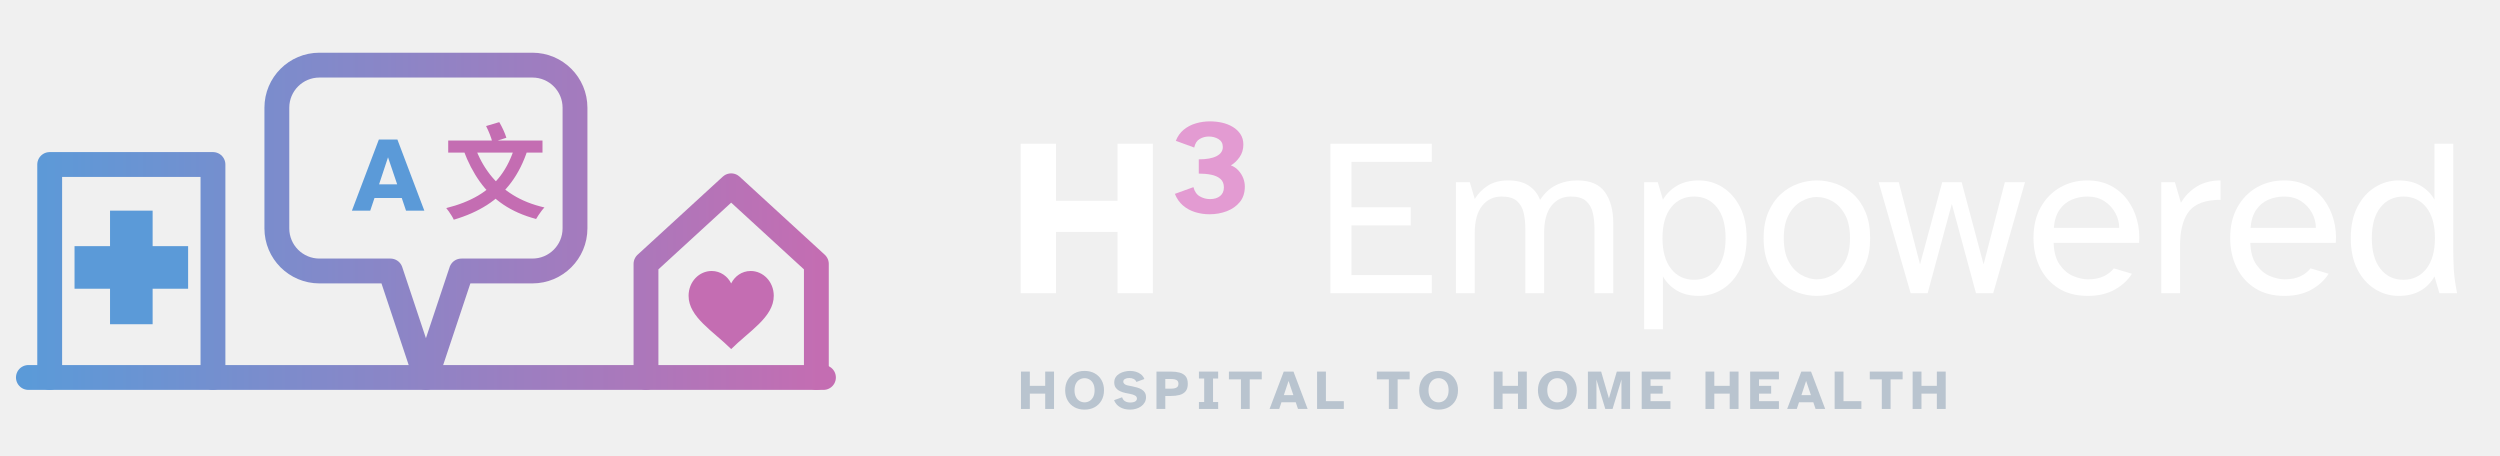
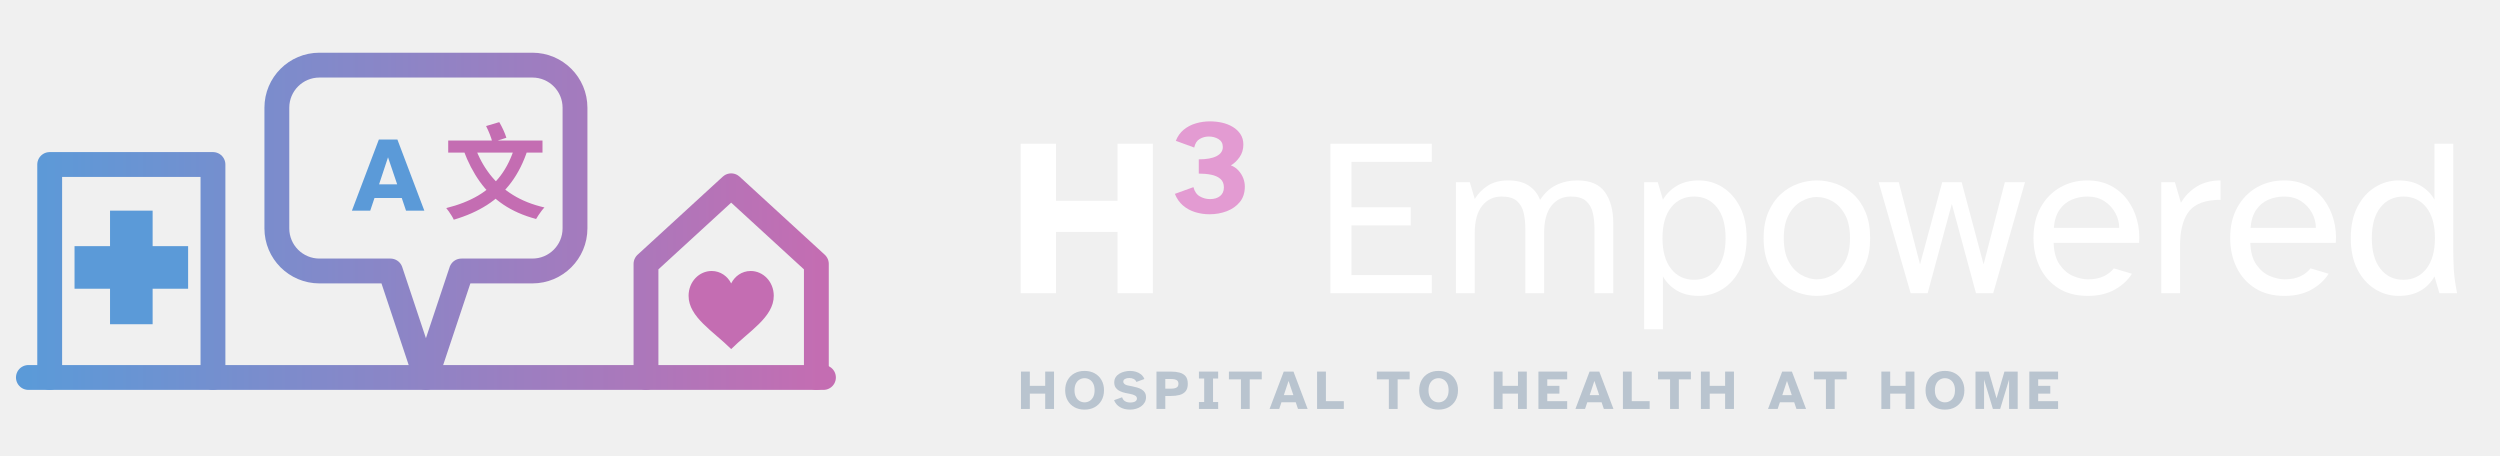
- <svg xmlns="http://www.w3.org/2000/svg" viewBox="0 0 648 118" width="648" height="118" role="img" aria-label="H3 Empowered: hospital to home health">
+ <svg xmlns="http://www.w3.org/2000/svg" viewBox="0 0 648 118" width="648" height="118" role="img" aria-label="H3 Empowered: hospital to health at home">
  <g transform="translate(0,4) scale(0.92)">
    <defs>
      <linearGradient id="hd" gradientUnits="userSpaceOnUse" x1="8" y1="0" x2="232" y2="0">
        <stop offset="0" stop-color="#5b9ad8" />
        <stop offset="0.5" stop-color="#5b9ad8" stop-opacity="1" />
        <stop offset="0.5" stop-color="#c46db2" />
        <stop offset="1" stop-color="#c46db2" />
      </linearGradient>
      <linearGradient id="hds" gradientUnits="userSpaceOnUse" x1="8" y1="0" x2="232" y2="0">
        <stop offset="0" stop-color="#5b9ad8" />
        <stop offset="1" stop-color="#c46db2" />
      </linearGradient>
    </defs>
    <g fill="none" stroke="url(#hds)" stroke-width="7" stroke-linecap="round" stroke-linejoin="round">
      <path d="M8 102 H232" />
      <path d="M14 102 V42 H60 V102" />
      <path d="M90 14 H150 A12 12 0 0 1 162 26 V60 A12 12 0 0 1 150 72 H130 L120 102 L110 72 H90 A12 12 0 0 1 78 60 V26 A12 12 0 0 1 90 14 Z" />
      <path d="M182 102 V70 L206 48 L230 70 V102" />
    </g>
    <path d="M31 55 H43 V65 H53 V77 H43 V87 H31 V77 H21 V65 H31 Z" fill="#5b9ad8" />
    <g transform="translate(99,55)">
      <path d="M0.15 0.0 7.74 -20.04H12.96L20.55 0.0H15.39L14.19 -3.57H6.51L5.31 0.0ZM7.8 -7.41H12.9L10.32 -15.03Z" fill="#5b9ad8" />
    </g>
    <g transform="translate(125,55)">
      <path d="M20.068 -18.125 23.664 -17.168Q21.924 -11.861 19.082 -8.018Q16.24 -4.176 12.209 -1.595Q8.178 0.986 2.842 2.552Q2.668 2.117 2.291 1.508Q1.914 0.899 1.494 0.29Q1.073 -0.319 0.725 -0.725Q5.887 -2.001 9.686 -4.234Q13.485 -6.467 16.052 -9.889Q18.618 -13.311 20.068 -18.125ZM8.845 -17.922Q10.353 -13.688 12.992 -10.266Q15.631 -6.844 19.474 -4.452Q23.316 -2.059 28.391 -0.899Q28.014 -0.522 27.565 0.073Q27.115 0.667 26.709 1.276Q26.303 1.885 26.042 2.349Q20.706 0.928 16.806 -1.711Q12.905 -4.35 10.179 -8.178Q7.453 -12.006 5.626 -16.936ZM1.276 -19.749H27.84V-16.356H1.276ZM11.948 -23.838 15.66 -24.94Q16.269 -23.925 16.835 -22.678Q17.4 -21.431 17.661 -20.532L13.717 -19.285Q13.514 -20.184 13.007 -21.474Q12.499 -22.765 11.948 -23.838Z" fill="#c46db2" />
    </g>
    <path d="M206 94 C201 89 194 85 194 79 C194 75 197 72 200.5 72 C203 72 205 73.5 206 75.5 C207 73.5 209 72 211.5 72 C215 72 218 75 218 79 C218 85 211 89 206 94 Z" fill="#c46db2" />
  </g>
  <path d="M264.552 76.0V37.256H273.716V52.046H289.666V37.256H298.83V76.0H289.666V60.108H273.716V76.0Z" fill="#ffffff" />
  <path d="M313.509 55.538Q311.56 55.538 309.768 54.981Q307.976 54.424 306.618 53.258Q305.261 52.092 304.53 50.248L309.333 48.508Q309.785 50.213 311.003 50.909Q312.221 51.605 313.648 51.605Q315.284 51.605 316.258 50.805Q317.232 50.004 317.232 48.578Q317.232 47.151 316.328 46.368Q315.423 45.585 313.944 45.289Q312.465 44.993 310.725 44.993V41.304Q313.718 41.304 315.336 40.469Q316.954 39.634 316.954 38.103Q316.954 36.746 315.858 36.067Q314.762 35.388 313.335 35.388Q312.047 35.388 310.968 36.015Q309.89 36.641 309.542 38.242L304.774 36.502Q305.47 34.727 306.827 33.614Q308.184 32.5 309.959 31.978Q311.734 31.456 313.648 31.456Q315.249 31.456 316.78 31.804Q318.311 32.152 319.547 32.9Q320.782 33.648 321.53 34.779Q322.278 35.91 322.278 37.476Q322.278 39.356 321.269 40.765Q320.26 42.174 319.042 42.87Q320.19 43.288 321.008 44.193Q321.826 45.098 322.244 46.176Q322.661 47.255 322.661 48.334Q322.661 50.77 321.374 52.353Q320.086 53.937 317.998 54.737Q315.91 55.538 313.509 55.538Z" fill="#e39bd2" />
  <path d="M344.844 76.0V37.256H371.118V41.954H350.296V53.728H365.666V58.426H350.296V71.302H371.118V76.0Z" fill="#ffffff" />
  <path d="M377.382 76.0V47.232H380.978L382.254 51.582Q383.472 49.552 385.589 48.16Q387.706 46.768 390.896 46.768Q394.202 46.768 396.232 48.102Q398.262 49.436 399.19 51.814Q400.93 49.146 403.395 47.957Q405.86 46.768 408.876 46.768Q413.864 46.768 416.01 49.813Q418.156 52.858 418.156 57.788V76.0H413.284V59.238Q413.284 57.034 412.849 55.149Q412.414 53.264 411.109 52.104Q409.804 50.944 407.136 50.944Q404.004 50.944 402.119 53.351Q400.234 55.758 400.234 60.398V76.0H395.362V59.238Q395.362 57.034 394.927 55.149Q394.492 53.264 393.187 52.104Q391.882 50.944 389.214 50.944Q386.082 50.944 384.168 53.351Q382.254 55.758 382.254 60.398V76.0Z" fill="#ffffff" />
  <path d="M426.16 85.338V47.232H429.698L431.032 51.756Q432.366 49.494 434.686 48.131Q437.006 46.768 440.37 46.768Q443.676 46.768 446.489 48.537Q449.302 50.306 451.013 53.641Q452.724 56.976 452.724 61.732Q452.724 66.43 451.013 69.794Q449.302 73.158 446.489 74.927Q443.676 76.696 440.37 76.696Q437.006 76.696 434.686 75.333Q432.366 73.97 431.032 71.65V85.338ZM439.094 72.52Q442.806 72.52 445.039 69.678Q447.272 66.836 447.272 61.732Q447.272 56.57 445.039 53.757Q442.806 50.944 439.094 50.944Q435.382 50.944 433.149 53.757Q430.916 56.57 430.916 61.732Q430.916 66.836 433.149 69.678Q435.382 72.52 439.094 72.52Z" fill="#ffffff" />
  <path d="M470.936 76.696Q468.442 76.696 466.006 75.826Q463.57 74.956 461.569 73.129Q459.568 71.302 458.35 68.46Q457.132 65.618 457.132 61.732Q457.132 57.846 458.35 55.004Q459.568 52.162 461.569 50.335Q463.57 48.508 466.006 47.638Q468.442 46.768 470.936 46.768Q473.43 46.768 475.895 47.638Q478.36 48.508 480.361 50.335Q482.362 52.162 483.551 55.004Q484.74 57.846 484.74 61.732Q484.74 65.618 483.551 68.46Q482.362 71.302 480.361 73.129Q478.36 74.956 475.895 75.826Q473.43 76.696 470.936 76.696ZM470.936 72.404Q473.024 72.404 474.996 71.273Q476.968 70.142 478.244 67.793Q479.52 65.444 479.52 61.732Q479.52 58.02 478.244 55.671Q476.968 53.322 474.996 52.191Q473.024 51.06 470.936 51.06Q468.906 51.06 466.905 52.191Q464.904 53.322 463.628 55.671Q462.352 58.02 462.352 61.732Q462.352 65.444 463.628 67.793Q464.904 70.142 466.905 71.273Q468.906 72.404 470.936 72.404Z" fill="#ffffff" />
  <path d="M495.238 76.0 486.944 47.232H492.164L497.674 68.518L503.416 47.232H508.462L514.146 68.518L519.656 47.232H524.876L516.64 76.0H512.174L505.91 52.858L499.646 76.0Z" fill="#ffffff" />
  <path d="M541.174 76.696Q536.65 76.696 533.518 74.695Q530.386 72.694 528.733 69.301Q527.08 65.908 527.08 61.674Q527.08 57.092 528.936 53.757Q530.792 50.422 533.953 48.595Q537.114 46.768 541.058 46.768Q544.48 46.768 547.09 48.131Q549.7 49.494 551.411 51.785Q553.122 54.076 553.905 56.976Q554.688 59.876 554.456 62.95H532.3Q532.416 66.546 533.895 68.634Q535.374 70.722 537.404 71.563Q539.434 72.404 541.174 72.404Q543.61 72.404 545.263 71.621Q546.916 70.838 547.902 69.562L552.6 70.954Q551.034 73.448 548.134 75.072Q545.234 76.696 541.174 76.696ZM532.358 59.064H549.294Q549.294 57.034 548.279 55.178Q547.264 53.322 545.437 52.133Q543.61 50.944 541.058 50.944Q538.912 50.944 536.998 51.756Q535.084 52.568 533.837 54.366Q532.59 56.164 532.358 59.064Z" fill="#ffffff" />
  <path d="M560.198 76.0V47.232H563.736L565.302 52.568Q566.81 49.958 569.391 48.363Q571.972 46.768 575.568 46.768V51.814Q575.162 51.814 574.727 51.814Q574.292 51.814 573.886 51.872Q568.956 52.278 567.013 55.294Q565.07 58.31 565.07 63.646V76.0Z" fill="#ffffff" />
  <path d="M592.156 76.696Q587.632 76.696 584.5 74.695Q581.368 72.694 579.715 69.301Q578.062 65.908 578.062 61.674Q578.062 57.092 579.918 53.757Q581.774 50.422 584.935 48.595Q588.096 46.768 592.04 46.768Q595.462 46.768 598.072 48.131Q600.682 49.494 602.393 51.785Q604.104 54.076 604.887 56.976Q605.67 59.876 605.438 62.95H583.282Q583.398 66.546 584.877 68.634Q586.356 70.722 588.386 71.563Q590.416 72.404 592.156 72.404Q594.592 72.404 596.245 71.621Q597.898 70.838 598.884 69.562L603.582 70.954Q602.016 73.448 599.116 75.072Q596.216 76.696 592.156 76.696ZM583.34 59.064H600.276Q600.276 57.034 599.261 55.178Q598.246 53.322 596.419 52.133Q594.592 50.944 592.04 50.944Q589.894 50.944 587.98 51.756Q586.066 52.568 584.819 54.366Q583.572 56.164 583.34 59.064Z" fill="#ffffff" />
  <path d="M621.678 76.696Q618.43 76.696 615.588 74.927Q612.746 73.158 611.035 69.823Q609.324 66.488 609.324 61.732Q609.324 56.976 611.035 53.641Q612.746 50.306 615.588 48.537Q618.43 46.768 621.678 46.768Q625.1 46.768 627.42 48.131Q629.74 49.494 631.016 51.756V37.256H635.888V65.154Q635.888 66.604 636.004 69.417Q636.12 72.23 636.874 76.0H632.292L631.016 71.65Q629.74 73.97 627.42 75.333Q625.1 76.696 621.678 76.696ZM622.954 72.52Q626.666 72.52 628.899 69.678Q631.132 66.836 631.132 61.732Q631.132 56.57 628.899 53.757Q626.666 50.944 622.954 50.944Q619.242 50.944 617.009 53.757Q614.776 56.57 614.776 61.732Q614.776 66.836 617.009 69.678Q619.242 72.52 622.954 72.52Z" fill="#ffffff" />
  <path d="M264.638 106.0V96.314H266.929V100.011H270.916V96.314H273.207V106.0H270.916V102.027H266.929V106.0Z" fill="#b9c4cf" />
  <path d="M281.11 106.174Q279.631 106.174 278.5 105.55Q277.369 104.927 276.731 103.796Q276.093 102.665 276.093 101.157Q276.093 99.649 276.731 98.518Q277.369 97.387 278.5 96.763Q279.631 96.14 281.11 96.14Q282.604 96.14 283.735 96.763Q284.865 97.387 285.511 98.518Q286.156 99.649 286.156 101.157Q286.156 102.665 285.511 103.796Q284.865 104.927 283.735 105.55Q282.604 106.174 281.11 106.174ZM281.11 104.289Q281.821 104.289 282.415 103.934Q283.01 103.579 283.365 102.882Q283.72 102.186 283.72 101.157Q283.72 100.127 283.365 99.431Q283.01 98.736 282.415 98.38Q281.821 98.025 281.11 98.025Q280.414 98.025 279.82 98.38Q279.225 98.736 278.87 99.431Q278.514 100.127 278.514 101.157Q278.514 102.186 278.87 102.882Q279.225 103.579 279.82 103.934Q280.414 104.289 281.11 104.289Z" fill="#b9c4cf" />
  <path d="M292.957 106.174Q291.376 106.174 290.296 105.529Q289.216 104.883 288.766 103.724L290.854 102.969Q291.057 103.665 291.615 103.999Q292.173 104.332 292.971 104.332Q293.392 104.332 293.783 104.238Q294.175 104.144 294.436 103.919Q294.697 103.695 294.697 103.317Q294.697 102.81 294.204 102.527Q293.711 102.245 292.928 102.1L291.753 101.868Q290.97 101.708 290.296 101.382Q289.622 101.055 289.216 100.512Q288.81 99.968 288.81 99.141Q288.81 98.358 289.172 97.793Q289.534 97.227 290.136 96.865Q290.738 96.502 291.463 96.321Q292.188 96.14 292.913 96.14Q293.696 96.14 294.428 96.358Q295.161 96.575 295.74 97.032Q296.32 97.489 296.625 98.243L294.552 98.996Q294.363 98.504 293.877 98.243Q293.392 97.981 292.71 97.981Q292.043 97.981 291.601 98.221Q291.159 98.46 291.159 98.909Q291.159 99.272 291.463 99.533Q291.767 99.794 292.261 99.895L293.565 100.156Q294.16 100.272 294.769 100.454Q295.378 100.635 295.893 100.932Q296.408 101.23 296.726 101.722Q297.046 102.216 297.046 102.969Q297.046 103.738 296.69 104.34Q296.335 104.942 295.748 105.347Q295.161 105.754 294.436 105.964Q293.711 106.174 292.957 106.174Z" fill="#b9c4cf" />
  <path d="M299.757 106.0V96.314H303.484Q304.745 96.314 305.738 96.575Q306.732 96.836 307.304 97.517Q307.877 98.199 307.877 99.475Q307.877 100.737 307.304 101.425Q306.732 102.114 305.738 102.375Q304.745 102.636 303.484 102.636H302.048V106.0ZM302.048 100.737H303.556Q304.093 100.737 304.52 100.635Q304.948 100.534 305.202 100.258Q305.456 99.983 305.456 99.475Q305.456 98.968 305.202 98.699Q304.948 98.431 304.52 98.337Q304.093 98.243 303.556 98.243H302.048Z" fill="#b9c4cf" />
  <path d="M310.763 106.0V104.202H312.126V98.112H310.763V96.314H315.751V98.112H314.417V104.202H315.751V106.0Z" fill="#b9c4cf" />
  <path d="M321.652 106.0V98.329H318.534V96.314H327.046V98.329H323.928V106.0Z" fill="#b9c4cf" />
  <path d="M329.076 106.0 332.745 96.314H335.268L338.936 106.0H336.442L335.862 104.275H332.15L331.57 106.0ZM332.774 102.418H335.239L333.992 98.736Z" fill="#b9c4cf" />
  <path d="M341.387 106.0V96.314H343.678V103.984H348.318V106.0Z" fill="#b9c4cf" />
  <path d="" fill="#b9c4cf" />
  <path d="M359.99 106.0V98.329H356.873V96.314H365.384V98.329H362.267V106.0Z" fill="#b9c4cf" />
  <path d="M372.866 106.174Q371.387 106.174 370.256 105.55Q369.125 104.927 368.487 103.796Q367.849 102.665 367.849 101.157Q367.849 99.649 368.487 98.518Q369.125 97.387 370.256 96.763Q371.387 96.14 372.866 96.14Q374.36 96.14 375.491 96.763Q376.622 97.387 377.267 98.518Q377.912 99.649 377.912 101.157Q377.912 102.665 377.267 103.796Q376.622 104.927 375.491 105.55Q374.36 106.174 372.866 106.174ZM372.866 104.289Q373.577 104.289 374.171 103.934Q374.766 103.579 375.121 102.882Q375.476 102.186 375.476 101.157Q375.476 100.127 375.121 99.431Q374.766 98.736 374.171 98.38Q373.577 98.025 372.866 98.025Q372.17 98.025 371.576 98.38Q370.981 98.736 370.626 99.431Q370.271 100.127 370.271 101.157Q370.271 102.186 370.626 102.882Q370.981 103.579 371.576 103.934Q372.17 104.289 372.866 104.289Z" fill="#b9c4cf" />
  <path d="" fill="#b9c4cf" />
  <path d="M387.178 106.0V96.314H389.469V100.011H393.456V96.314H395.747V106.0H393.456V102.027H389.469V106.0Z" fill="#b9c4cf" />
-   <path d="M403.65 106.174Q402.171 106.174 401.04 105.55Q399.909 104.927 399.271 103.796Q398.633 102.665 398.633 101.157Q398.633 99.649 399.271 98.518Q399.909 97.387 401.04 96.763Q402.171 96.14 403.65 96.14Q405.143 96.14 406.274 96.763Q407.405 97.387 408.05 98.518Q408.696 99.649 408.696 101.157Q408.696 102.665 408.05 103.796Q407.405 104.927 406.274 105.55Q405.143 106.174 403.65 106.174ZM403.65 104.289Q404.36 104.289 404.955 103.934Q405.549 103.579 405.904 102.882Q406.26 102.186 406.26 101.157Q406.26 100.127 405.904 99.431Q405.549 98.736 404.955 98.38Q404.36 98.025 403.65 98.025Q402.954 98.025 402.359 98.38Q401.765 98.736 401.409 99.431Q401.054 100.127 401.054 101.157Q401.054 102.186 401.409 102.882Q401.765 103.579 402.359 103.934Q402.954 104.289 403.65 104.289Z" fill="#b9c4cf" />
-   <path d="M411.581 106.0V96.314H415.018L417.033 103.26L419.078 96.314H422.514V106.0H420.281V98.388L417.976 106.0H416.091L413.8 98.388V106.0Z" fill="#b9c4cf" />
-   <path d="M425.53 106.0V96.314H432.983V98.329H427.821V100.011H430.968V102.027H427.821V103.984H432.983V106.0Z" fill="#b9c4cf" />
+   <path d="M398.763 106.0V96.314H406.216V98.329H401.054V100.011H404.201V102.027H401.054V103.984H406.216V106.0Z" fill="#b9c4cf" />
+   <path d="M408.348 106.0 412.016 96.314H414.539L418.208 106.0H415.714L415.134 104.275H411.422L410.842 106.0ZM412.045 102.418H414.51L413.263 98.736Z" fill="#b9c4cf" />
+   <path d="M420.658 106.0V96.314H422.949V103.984H427.589V106.0Z" fill="#b9c4cf" />
+   <path d="M432.882 106.0V98.329H429.764V96.314H438.276V98.329H435.158V106.0Z" fill="#b9c4cf" />
+   <path d="M440.871 106.0V96.314H443.162V100.011H447.15V96.314H449.441V106.0H447.15V102.027H443.162V106.0Z" fill="#b9c4cf" />
  <path d="" fill="#b9c4cf" />
-   <path d="M442.06 106.0V96.314H444.351V100.011H448.339V96.314H450.63V106.0H448.339V102.027H444.351V106.0Z" fill="#b9c4cf" />
-   <path d="M453.646 106.0V96.314H461.099V98.329H455.937V100.011H459.083V102.027H455.937V103.984H461.099V106.0Z" fill="#b9c4cf" />
-   <path d="M463.23 106.0 466.899 96.314H469.422L473.09 106.0H470.596L470.016 104.275H466.304L465.724 106.0ZM466.928 102.418H469.393L468.146 98.736Z" fill="#b9c4cf" />
-   <path d="M475.541 106.0V96.314H477.832V103.984H482.472V106.0Z" fill="#b9c4cf" />
-   <path d="M487.764 106.0V98.329H484.647V96.314H493.158V98.329H490.041V106.0Z" fill="#b9c4cf" />
-   <path d="M495.754 106.0V96.314H498.045V100.011H502.032V96.314H504.323V106.0H502.032V102.027H498.045V106.0Z" fill="#b9c4cf" />
+   <path d="M458.271 106.0 461.94 96.314H464.463L468.131 106.0H465.637L465.057 104.275H461.345L460.765 106.0ZM461.969 102.418H464.434L463.187 98.736Z" fill="#b9c4cf" />
+   <path d="M473.279 106.0V98.329H470.161V96.314H478.673V98.329H475.555V106.0Z" fill="#b9c4cf" />
+   <path d="" fill="#b9c4cf" />
+   <path d="M487.648 106.0V96.314H489.939V100.011H493.927V96.314H496.218V106.0H493.927V102.027H489.939V106.0Z" fill="#b9c4cf" />
+   <path d="M504.12 106.174Q502.641 106.174 501.51 105.55Q500.379 104.927 499.741 103.796Q499.103 102.665 499.103 101.157Q499.103 99.649 499.741 98.518Q500.379 97.387 501.51 96.763Q502.641 96.14 504.12 96.14Q505.614 96.14 506.745 96.763Q507.876 97.387 508.521 98.518Q509.166 99.649 509.166 101.157Q509.166 102.665 508.521 103.796Q507.876 104.927 506.745 105.55Q505.614 106.174 504.12 106.174ZM504.12 104.289Q504.831 104.289 505.425 103.934Q506.02 103.579 506.375 102.882Q506.73 102.186 506.73 101.157Q506.73 100.127 506.375 99.431Q506.02 98.736 505.425 98.38Q504.831 98.025 504.12 98.025Q503.424 98.025 502.83 98.38Q502.235 98.736 501.88 99.431Q501.525 100.127 501.525 101.157Q501.525 102.186 501.88 102.882Q502.235 103.579 502.83 103.934Q503.424 104.289 504.12 104.289Z" fill="#b9c4cf" />
+   <path d="M512.052 106.0V96.314H515.488L517.504 103.26L519.548 96.314H522.985V106.0H520.752V98.388L518.446 106.0H516.561L514.27 98.388V106.0Z" fill="#b9c4cf" />
+   <path d="M526.001 106.0V96.314H533.454V98.329H528.292V100.011H531.438V102.027H528.292V103.984H533.454V106.0Z" fill="#b9c4cf" />
</svg>
